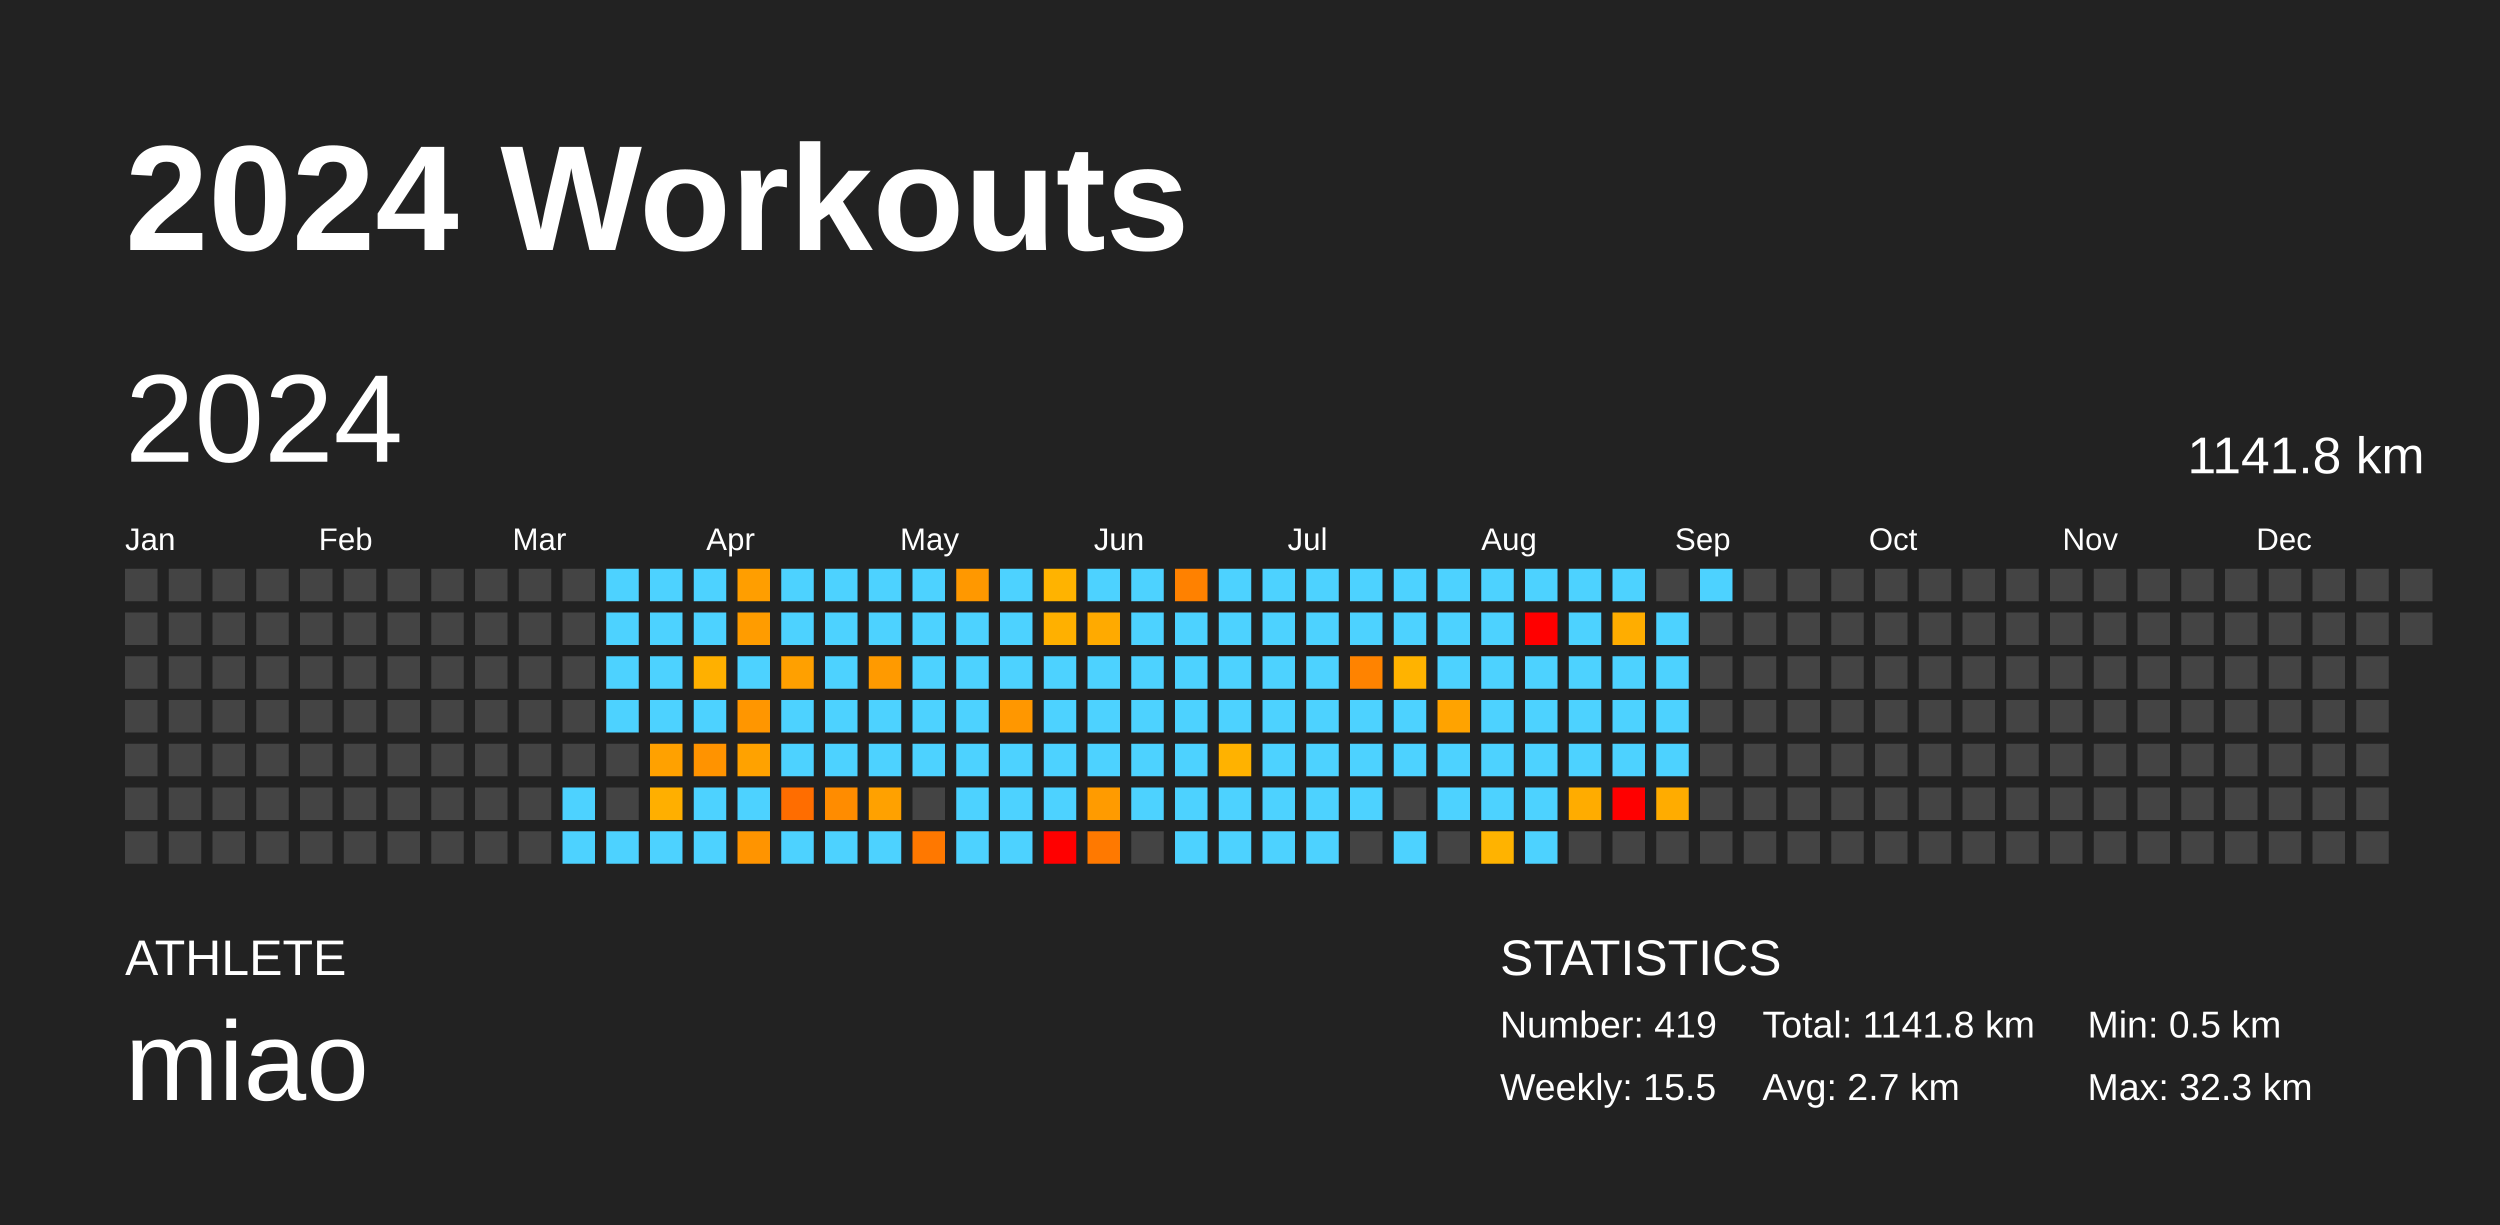
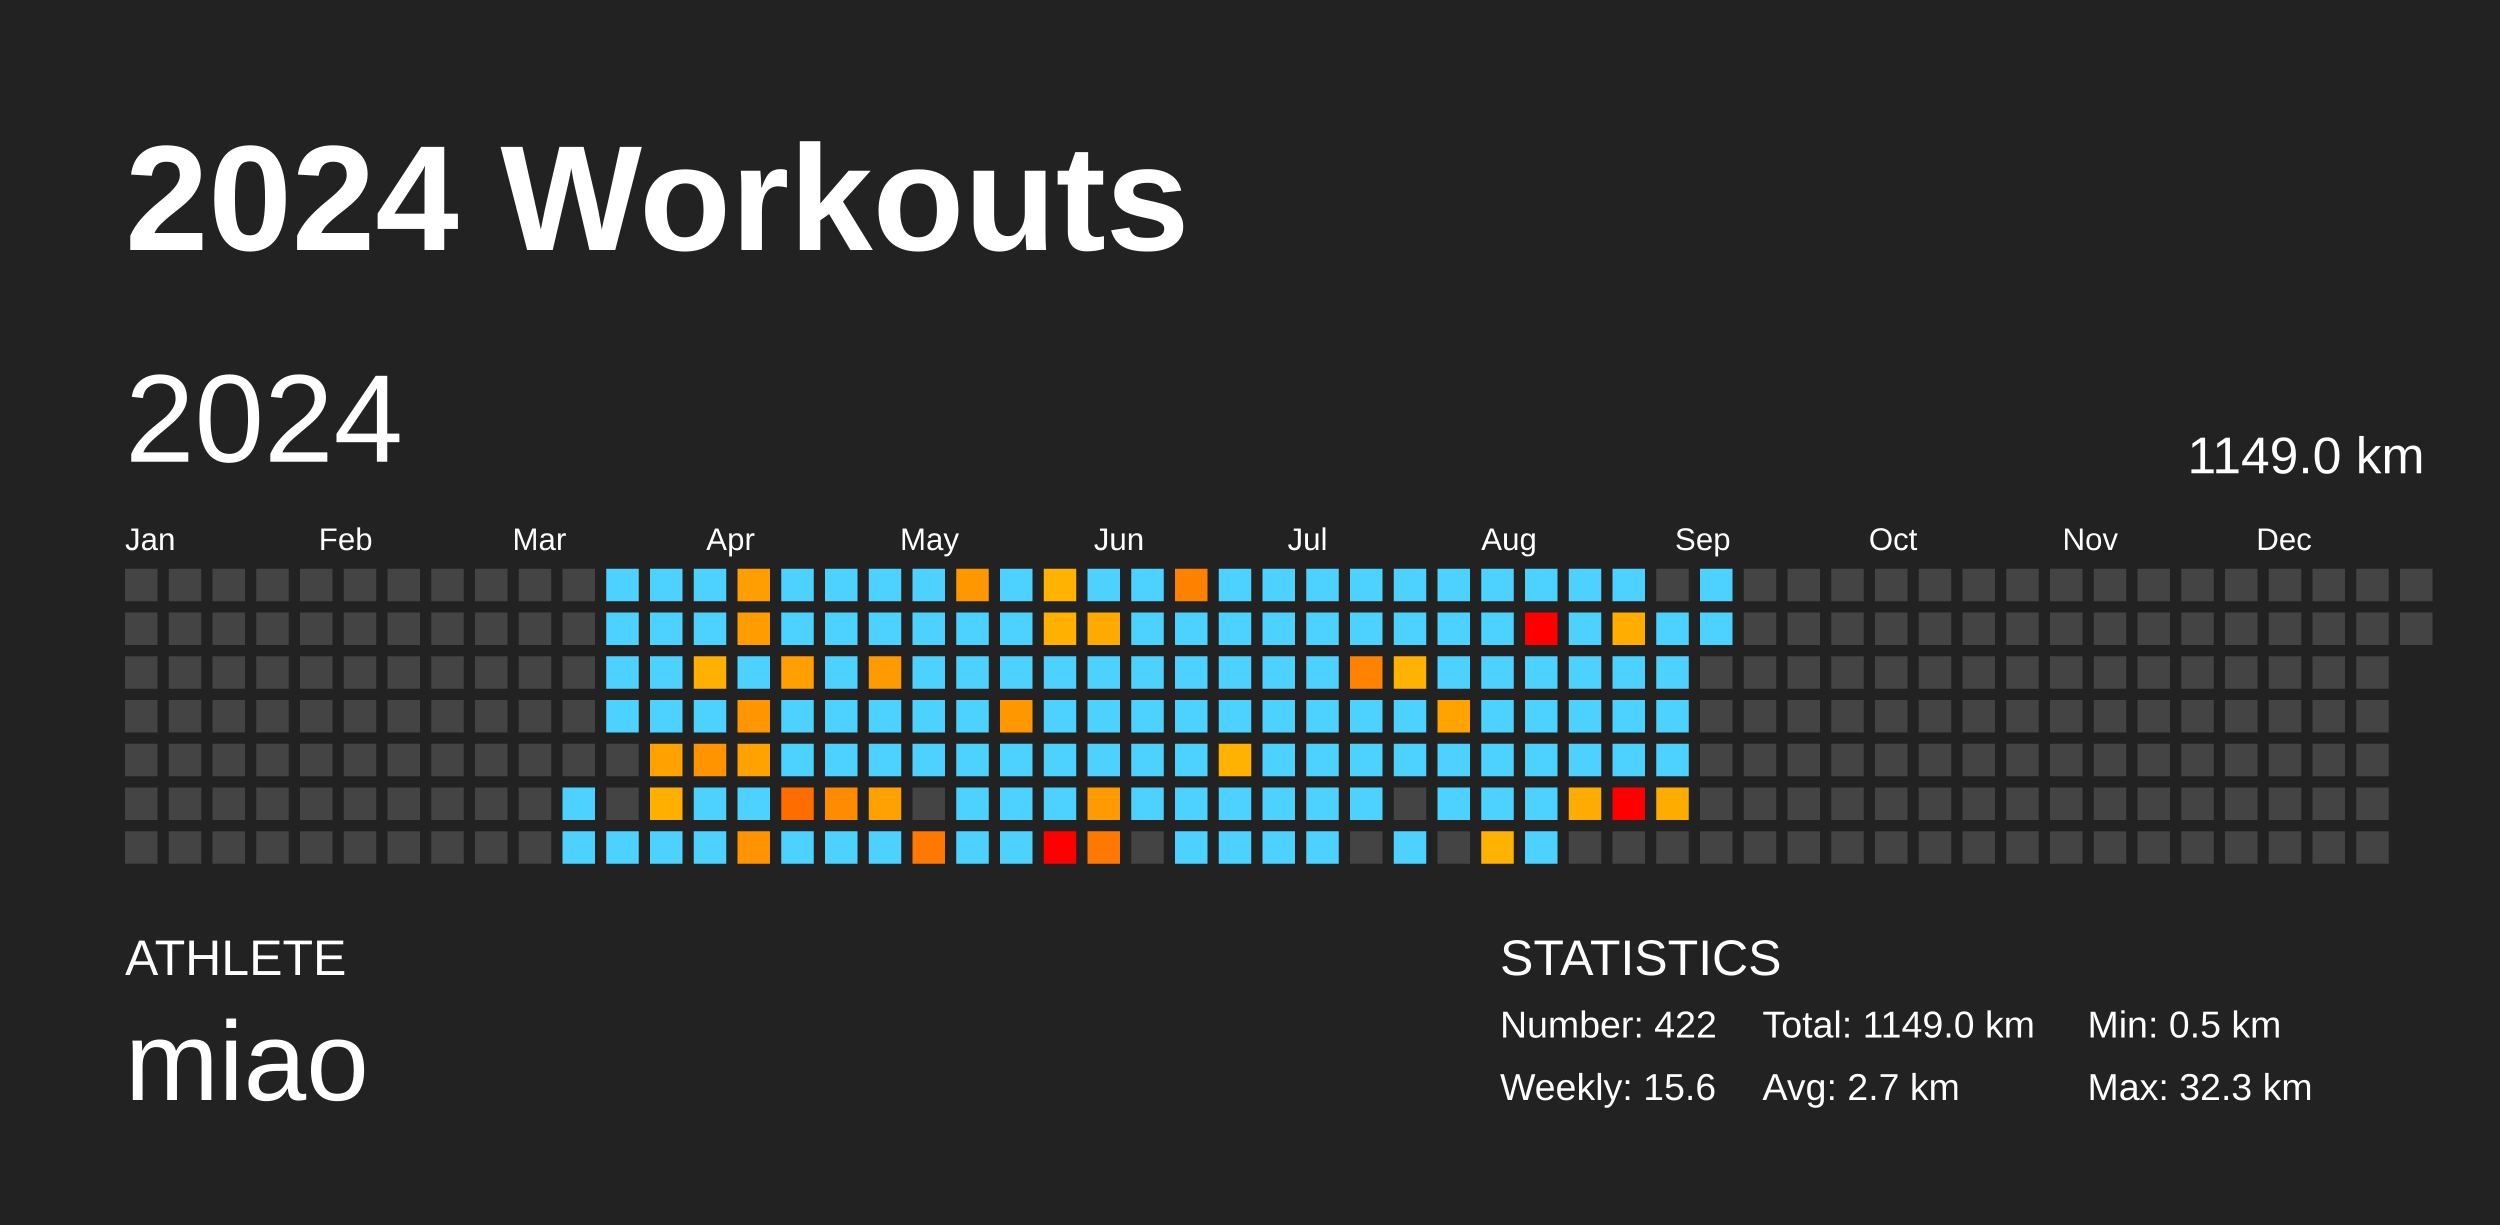
<svg xmlns="http://www.w3.org/2000/svg" baseProfile="full" height="98mm" version="1.1" viewBox="0,0,200,98" width="200mm">
  <defs />
  <rect fill="#222222" height="98" width="200" x="0" y="0" />
  <text fill="#FFFFFF" style="font-size:12px; font-family:Arial; font-weight:bold;" x="10" y="20">2024 Workouts</text>
  <text fill="#FFFFFF" style="font-size:4px; font-family:Arial" x="10" y="78">ATHLETE</text>
  <text fill="#FFFFFF" style="font-size:9px; font-family:Arial" x="10" y="88">miao</text>
  <text fill="#FFFFFF" style="font-size:4px; font-family:Arial" x="120" y="78">STATISTICS</text>
-   <text fill="#FFFFFF" style="font-size:3px; font-family:Arial" x="120" y="83">Number: 419</text>
-   <text fill="#FFFFFF" style="font-size:3px; font-family:Arial" x="120" y="88">Weekly: 15.5</text>
-   <text fill="#FFFFFF" style="font-size:3px; font-family:Arial" x="141" y="83">Total: 1141.8 km</text>
+   <text fill="#FFFFFF" style="font-size:3px; font-family:Arial" x="120" y="83">Number: 422</text>
+   <text fill="#FFFFFF" style="font-size:3px; font-family:Arial" x="120" y="88">Weekly: 15.6</text>
+   <text fill="#FFFFFF" style="font-size:3px; font-family:Arial" x="141" y="83">Total: 1149.0 km</text>
  <text fill="#FFFFFF" style="font-size:3px; font-family:Arial" x="141" y="88">Avg: 2.7 km</text>
  <text fill="#FFFFFF" style="font-size:3px; font-family:Arial" x="167" y="83">Min: 0.5 km</text>
  <text fill="#FFFFFF" style="font-size:3px; font-family:Arial" x="167" y="88">Max: 32.3 km</text>
  <text dominant-baseline="hanging" fill="#FFFFFF" style="font-size:10.0px; font-family:Arial;" x="10" y="30">2024</text>
-   <text dominant-baseline="hanging" fill="#FFFFFF" style="font-size:4.125px; font-family:Arial;" x="175" y="35">1141.8 km</text>
+   <text dominant-baseline="hanging" fill="#FFFFFF" style="font-size:4.125px; font-family:Arial;" x="175" y="35">1149.0 km</text>
  <text fill="#FFFFFF" style="font-size:2.5px; font-family:Arial" x="10.0" y="44">Jan</text>
  <text fill="#FFFFFF" style="font-size:2.5px; font-family:Arial" x="25.5" y="44">Feb</text>
  <text fill="#FFFFFF" style="font-size:2.5px; font-family:Arial" x="41.0" y="44">Mar</text>
  <text fill="#FFFFFF" style="font-size:2.5px; font-family:Arial" x="56.5" y="44">Apr</text>
  <text fill="#FFFFFF" style="font-size:2.5px; font-family:Arial" x="72.0" y="44">May</text>
  <text fill="#FFFFFF" style="font-size:2.5px; font-family:Arial" x="87.5" y="44">Jun</text>
  <text fill="#FFFFFF" style="font-size:2.5px; font-family:Arial" x="103.0" y="44">Jul</text>
  <text fill="#FFFFFF" style="font-size:2.5px; font-family:Arial" x="118.5" y="44">Aug</text>
  <text fill="#FFFFFF" style="font-size:2.5px; font-family:Arial" x="134.0" y="44">Sep</text>
  <text fill="#FFFFFF" style="font-size:2.5px; font-family:Arial" x="149.5" y="44">Oct</text>
  <text fill="#FFFFFF" style="font-size:2.5px; font-family:Arial" x="165.0" y="44">Nov</text>
  <text fill="#FFFFFF" style="font-size:2.5px; font-family:Arial" x="180.5" y="44">Dec</text>
  <rect fill="#444444" height="2.6" width="2.6" x="10.0" y="45.5" />
  <rect fill="#444444" height="2.6" width="2.6" x="10.0" y="49.0" />
  <rect fill="#444444" height="2.6" width="2.6" x="10.0" y="52.5" />
  <rect fill="#444444" height="2.6" width="2.6" x="10.0" y="56.0" />
  <rect fill="#444444" height="2.6" width="2.6" x="10.0" y="59.5" />
  <rect fill="#444444" height="2.6" width="2.6" x="10.0" y="63.0" />
  <rect fill="#444444" height="2.6" width="2.6" x="10.0" y="66.5" />
  <rect fill="#444444" height="2.6" width="2.6" x="13.5" y="45.5" />
  <rect fill="#444444" height="2.6" width="2.6" x="13.5" y="49.0" />
  <rect fill="#444444" height="2.6" width="2.6" x="13.5" y="52.5" />
  <rect fill="#444444" height="2.6" width="2.6" x="13.5" y="56.0" />
  <rect fill="#444444" height="2.6" width="2.6" x="13.5" y="59.5" />
  <rect fill="#444444" height="2.6" width="2.6" x="13.5" y="63.0" />
  <rect fill="#444444" height="2.6" width="2.6" x="13.5" y="66.5" />
  <rect fill="#444444" height="2.6" width="2.6" x="17.0" y="45.5" />
  <rect fill="#444444" height="2.6" width="2.6" x="17.0" y="49.0" />
  <rect fill="#444444" height="2.6" width="2.6" x="17.0" y="52.5" />
  <rect fill="#444444" height="2.6" width="2.6" x="17.0" y="56.0" />
  <rect fill="#444444" height="2.6" width="2.6" x="17.0" y="59.5" />
  <rect fill="#444444" height="2.6" width="2.6" x="17.0" y="63.0" />
  <rect fill="#444444" height="2.6" width="2.6" x="17.0" y="66.5" />
  <rect fill="#444444" height="2.6" width="2.6" x="20.5" y="45.5" />
  <rect fill="#444444" height="2.6" width="2.6" x="20.5" y="49.0" />
  <rect fill="#444444" height="2.6" width="2.6" x="20.5" y="52.5" />
  <rect fill="#444444" height="2.6" width="2.6" x="20.5" y="56.0" />
  <rect fill="#444444" height="2.6" width="2.6" x="20.5" y="59.5" />
  <rect fill="#444444" height="2.6" width="2.6" x="20.5" y="63.0" />
  <rect fill="#444444" height="2.6" width="2.6" x="20.5" y="66.5" />
  <rect fill="#444444" height="2.6" width="2.6" x="24.0" y="45.5" />
  <rect fill="#444444" height="2.6" width="2.6" x="24.0" y="49.0" />
  <rect fill="#444444" height="2.6" width="2.6" x="24.0" y="52.5" />
  <rect fill="#444444" height="2.6" width="2.6" x="24.0" y="56.0" />
  <rect fill="#444444" height="2.6" width="2.6" x="24.0" y="59.5" />
  <rect fill="#444444" height="2.6" width="2.6" x="24.0" y="63.0" />
  <rect fill="#444444" height="2.6" width="2.6" x="24.0" y="66.5" />
  <rect fill="#444444" height="2.6" width="2.6" x="27.5" y="45.5" />
  <rect fill="#444444" height="2.6" width="2.6" x="27.5" y="49.0" />
  <rect fill="#444444" height="2.6" width="2.6" x="27.5" y="52.5" />
  <rect fill="#444444" height="2.6" width="2.6" x="27.5" y="56.0" />
  <rect fill="#444444" height="2.6" width="2.6" x="27.5" y="59.5" />
  <rect fill="#444444" height="2.6" width="2.6" x="27.5" y="63.0" />
  <rect fill="#444444" height="2.6" width="2.6" x="27.5" y="66.5" />
  <rect fill="#444444" height="2.6" width="2.6" x="31.0" y="45.5" />
  <rect fill="#444444" height="2.6" width="2.6" x="31.0" y="49.0" />
  <rect fill="#444444" height="2.6" width="2.6" x="31.0" y="52.5" />
  <rect fill="#444444" height="2.6" width="2.6" x="31.0" y="56.0" />
  <rect fill="#444444" height="2.6" width="2.6" x="31.0" y="59.5" />
  <rect fill="#444444" height="2.6" width="2.6" x="31.0" y="63.0" />
  <rect fill="#444444" height="2.6" width="2.6" x="31.0" y="66.5" />
  <rect fill="#444444" height="2.6" width="2.6" x="34.5" y="45.5" />
  <rect fill="#444444" height="2.6" width="2.6" x="34.5" y="49.0" />
  <rect fill="#444444" height="2.6" width="2.6" x="34.5" y="52.5" />
  <rect fill="#444444" height="2.6" width="2.6" x="34.5" y="56.0" />
  <rect fill="#444444" height="2.6" width="2.6" x="34.5" y="59.5" />
  <rect fill="#444444" height="2.6" width="2.6" x="34.5" y="63.0" />
  <rect fill="#444444" height="2.6" width="2.6" x="34.5" y="66.5" />
  <rect fill="#444444" height="2.6" width="2.6" x="38.0" y="45.5" />
  <rect fill="#444444" height="2.6" width="2.6" x="38.0" y="49.0" />
  <rect fill="#444444" height="2.6" width="2.6" x="38.0" y="52.5" />
  <rect fill="#444444" height="2.6" width="2.6" x="38.0" y="56.0" />
  <rect fill="#444444" height="2.6" width="2.6" x="38.0" y="59.5" />
  <rect fill="#444444" height="2.6" width="2.6" x="38.0" y="63.0" />
  <rect fill="#444444" height="2.6" width="2.6" x="38.0" y="66.5" />
  <rect fill="#444444" height="2.6" width="2.6" x="41.5" y="45.5" />
  <rect fill="#444444" height="2.6" width="2.6" x="41.5" y="49.0" />
  <rect fill="#444444" height="2.6" width="2.6" x="41.5" y="52.5" />
  <rect fill="#444444" height="2.6" width="2.6" x="41.5" y="56.0" />
  <rect fill="#444444" height="2.6" width="2.6" x="41.5" y="59.5" />
  <rect fill="#444444" height="2.6" width="2.6" x="41.5" y="63.0" />
  <rect fill="#444444" height="2.6" width="2.6" x="41.5" y="66.5" />
  <rect fill="#444444" height="2.6" width="2.6" x="45.0" y="45.5" />
  <rect fill="#444444" height="2.6" width="2.6" x="45.0" y="49.0" />
  <rect fill="#444444" height="2.6" width="2.6" x="45.0" y="52.5" />
  <rect fill="#444444" height="2.6" width="2.6" x="45.0" y="56.0" />
  <rect fill="#444444" height="2.6" width="2.6" x="45.0" y="59.5" />
  <rect fill="#4dd2ff" height="2.6" width="2.6" x="45.0" y="63.0" />
  <rect fill="#4dd2ff" height="2.6" width="2.6" x="45.0" y="66.5" />
  <rect fill="#4dd2ff" height="2.6" width="2.6" x="48.5" y="45.5" />
  <rect fill="#4dd2ff" height="2.6" width="2.6" x="48.5" y="49.0" />
  <rect fill="#4dd2ff" height="2.6" width="2.6" x="48.5" y="52.5" />
  <rect fill="#4dd2ff" height="2.6" width="2.6" x="48.5" y="56.0" />
  <rect fill="#444444" height="2.6" width="2.6" x="48.5" y="59.5" />
  <rect fill="#444444" height="2.6" width="2.6" x="48.5" y="63.0" />
  <rect fill="#4dd2ff" height="2.6" width="2.6" x="48.5" y="66.5" />
  <rect fill="#4dd2ff" height="2.6" width="2.6" x="52.0" y="45.5" />
  <rect fill="#4dd2ff" height="2.6" width="2.6" x="52.0" y="49.0" />
  <rect fill="#4dd2ff" height="2.6" width="2.6" x="52.0" y="52.5" />
  <rect fill="#4dd2ff" height="2.6" width="2.6" x="52.0" y="56.0" />
  <rect fill="#ffa100" height="2.6" width="2.6" x="52.0" y="59.5" />
  <rect fill="#ffaf00" height="2.6" width="2.6" x="52.0" y="63.0" />
  <rect fill="#4dd2ff" height="2.6" width="2.6" x="52.0" y="66.5" />
  <rect fill="#4dd2ff" height="2.6" width="2.6" x="55.5" y="45.5" />
  <rect fill="#4dd2ff" height="2.6" width="2.6" x="55.5" y="49.0" />
  <rect fill="#ffb000" height="2.6" width="2.6" x="55.5" y="52.5" />
  <rect fill="#4dd2ff" height="2.6" width="2.6" x="55.5" y="56.0" />
  <rect fill="#ff9300" height="2.6" width="2.6" x="55.5" y="59.5" />
  <rect fill="#4dd2ff" height="2.6" width="2.6" x="55.5" y="63.0" />
  <rect fill="#4dd2ff" height="2.6" width="2.6" x="55.5" y="66.5" />
  <rect fill="#ff9e00" height="2.6" width="2.6" x="59.0" y="45.5" />
  <rect fill="#ff9c00" height="2.6" width="2.6" x="59.0" y="49.0" />
  <rect fill="#4dd2ff" height="2.6" width="2.6" x="59.0" y="52.5" />
  <rect fill="#ff9600" height="2.6" width="2.6" x="59.0" y="56.0" />
  <rect fill="#ffa200" height="2.6" width="2.6" x="59.0" y="59.5" />
  <rect fill="#4dd2ff" height="2.6" width="2.6" x="59.0" y="63.0" />
  <rect fill="#ff9400" height="2.6" width="2.6" x="59.0" y="66.5" />
  <rect fill="#4dd2ff" height="2.6" width="2.6" x="62.5" y="45.5" />
  <rect fill="#4dd2ff" height="2.6" width="2.6" x="62.5" y="49.0" />
  <rect fill="#ffa000" height="2.6" width="2.6" x="62.5" y="52.5" />
  <rect fill="#4dd2ff" height="2.6" width="2.6" x="62.5" y="56.0" />
  <rect fill="#4dd2ff" height="2.6" width="2.6" x="62.5" y="59.5" />
  <rect fill="#ff6d00" height="2.6" width="2.6" x="62.5" y="63.0" />
  <rect fill="#4dd2ff" height="2.6" width="2.6" x="62.5" y="66.5" />
  <rect fill="#4dd2ff" height="2.6" width="2.6" x="66.0" y="45.5" />
  <rect fill="#4dd2ff" height="2.6" width="2.6" x="66.0" y="49.0" />
  <rect fill="#4dd2ff" height="2.6" width="2.6" x="66.0" y="52.5" />
  <rect fill="#4dd2ff" height="2.6" width="2.6" x="66.0" y="56.0" />
  <rect fill="#4dd2ff" height="2.6" width="2.6" x="66.0" y="59.5" />
  <rect fill="#ff8c00" height="2.6" width="2.6" x="66.0" y="63.0" />
  <rect fill="#4dd2ff" height="2.6" width="2.6" x="66.0" y="66.5" />
  <rect fill="#4dd2ff" height="2.6" width="2.6" x="69.5" y="45.5" />
  <rect fill="#4dd2ff" height="2.6" width="2.6" x="69.5" y="49.0" />
  <rect fill="#ff9a00" height="2.6" width="2.6" x="69.5" y="52.5" />
  <rect fill="#4dd2ff" height="2.6" width="2.6" x="69.5" y="56.0" />
  <rect fill="#4dd2ff" height="2.6" width="2.6" x="69.5" y="59.5" />
  <rect fill="#ffa100" height="2.6" width="2.6" x="69.5" y="63.0" />
  <rect fill="#4dd2ff" height="2.6" width="2.6" x="69.5" y="66.5" />
  <rect fill="#4dd2ff" height="2.6" width="2.6" x="73.0" y="45.5" />
  <rect fill="#4dd2ff" height="2.6" width="2.6" x="73.0" y="49.0" />
  <rect fill="#4dd2ff" height="2.6" width="2.6" x="73.0" y="52.5" />
  <rect fill="#4dd2ff" height="2.6" width="2.6" x="73.0" y="56.0" />
  <rect fill="#4dd2ff" height="2.6" width="2.6" x="73.0" y="59.5" />
  <rect fill="#444444" height="2.6" width="2.6" x="73.0" y="63.0" />
  <rect fill="#ff7800" height="2.6" width="2.6" x="73.0" y="66.5" />
  <rect fill="#ff9800" height="2.6" width="2.6" x="76.5" y="45.5" />
  <rect fill="#4dd2ff" height="2.6" width="2.6" x="76.5" y="49.0" />
  <rect fill="#4dd2ff" height="2.6" width="2.6" x="76.5" y="52.5" />
  <rect fill="#4dd2ff" height="2.6" width="2.6" x="76.5" y="56.0" />
  <rect fill="#4dd2ff" height="2.6" width="2.6" x="76.5" y="59.5" />
  <rect fill="#4dd2ff" height="2.6" width="2.6" x="76.5" y="63.0" />
  <rect fill="#4dd2ff" height="2.6" width="2.6" x="76.5" y="66.5" />
  <rect fill="#4dd2ff" height="2.6" width="2.6" x="80.0" y="45.5" />
  <rect fill="#4dd2ff" height="2.6" width="2.6" x="80.0" y="49.0" />
  <rect fill="#4dd2ff" height="2.6" width="2.6" x="80.0" y="52.5" />
  <rect fill="#ff9700" height="2.6" width="2.6" x="80.0" y="56.0" />
  <rect fill="#4dd2ff" height="2.6" width="2.6" x="80.0" y="59.5" />
  <rect fill="#4dd2ff" height="2.6" width="2.6" x="80.0" y="63.0" />
  <rect fill="#4dd2ff" height="2.6" width="2.6" x="80.0" y="66.5" />
  <rect fill="#ffb300" height="2.6" width="2.6" x="83.5" y="45.5" />
  <rect fill="#ffb000" height="2.6" width="2.6" x="83.5" y="49.0" />
  <rect fill="#4dd2ff" height="2.6" width="2.6" x="83.5" y="52.5" />
  <rect fill="#4dd2ff" height="2.6" width="2.6" x="83.5" y="56.0" />
  <rect fill="#4dd2ff" height="2.6" width="2.6" x="83.5" y="59.5" />
  <rect fill="#4dd2ff" height="2.6" width="2.6" x="83.5" y="63.0" />
  <rect fill="red" height="2.6" width="2.6" x="83.5" y="66.5" />
  <rect fill="#4dd2ff" height="2.6" width="2.6" x="87.0" y="45.5" />
  <rect fill="#ffaa00" height="2.6" width="2.6" x="87.0" y="49.0" />
  <rect fill="#4dd2ff" height="2.6" width="2.6" x="87.0" y="52.5" />
  <rect fill="#4dd2ff" height="2.6" width="2.6" x="87.0" y="56.0" />
  <rect fill="#4dd2ff" height="2.6" width="2.6" x="87.0" y="59.5" />
  <rect fill="#ff9b00" height="2.6" width="2.6" x="87.0" y="63.0" />
  <rect fill="#ff7900" height="2.6" width="2.6" x="87.0" y="66.5" />
  <rect fill="#4dd2ff" height="2.6" width="2.6" x="90.5" y="45.5" />
  <rect fill="#4dd2ff" height="2.6" width="2.6" x="90.5" y="49.0" />
  <rect fill="#4dd2ff" height="2.6" width="2.6" x="90.5" y="52.5" />
  <rect fill="#4dd2ff" height="2.6" width="2.6" x="90.5" y="56.0" />
  <rect fill="#4dd2ff" height="2.6" width="2.6" x="90.5" y="59.5" />
  <rect fill="#4dd2ff" height="2.6" width="2.6" x="90.5" y="63.0" />
  <rect fill="#444444" height="2.6" width="2.6" x="90.5" y="66.5" />
  <rect fill="#ff8100" height="2.6" width="2.6" x="94.0" y="45.5" />
  <rect fill="#4dd2ff" height="2.6" width="2.6" x="94.0" y="49.0" />
  <rect fill="#4dd2ff" height="2.6" width="2.6" x="94.0" y="52.5" />
  <rect fill="#4dd2ff" height="2.6" width="2.6" x="94.0" y="56.0" />
  <rect fill="#4dd2ff" height="2.6" width="2.6" x="94.0" y="59.5" />
  <rect fill="#4dd2ff" height="2.6" width="2.6" x="94.0" y="63.0" />
  <rect fill="#4dd2ff" height="2.6" width="2.6" x="94.0" y="66.5" />
  <rect fill="#4dd2ff" height="2.6" width="2.6" x="97.5" y="45.5" />
  <rect fill="#4dd2ff" height="2.6" width="2.6" x="97.5" y="49.0" />
  <rect fill="#4dd2ff" height="2.6" width="2.6" x="97.5" y="52.5" />
  <rect fill="#4dd2ff" height="2.6" width="2.6" x="97.5" y="56.0" />
  <rect fill="#ffb200" height="2.6" width="2.6" x="97.5" y="59.5" />
  <rect fill="#4dd2ff" height="2.6" width="2.6" x="97.5" y="63.0" />
  <rect fill="#4dd2ff" height="2.6" width="2.6" x="97.5" y="66.5" />
  <rect fill="#4dd2ff" height="2.6" width="2.6" x="101.0" y="45.5" />
  <rect fill="#4dd2ff" height="2.6" width="2.6" x="101.0" y="49.0" />
  <rect fill="#4dd2ff" height="2.6" width="2.6" x="101.0" y="52.5" />
  <rect fill="#4dd2ff" height="2.6" width="2.6" x="101.0" y="56.0" />
  <rect fill="#4dd2ff" height="2.6" width="2.6" x="101.0" y="59.5" />
  <rect fill="#4dd2ff" height="2.6" width="2.6" x="101.0" y="63.0" />
  <rect fill="#4dd2ff" height="2.6" width="2.6" x="101.0" y="66.5" />
  <rect fill="#4dd2ff" height="2.6" width="2.6" x="104.5" y="45.5" />
  <rect fill="#4dd2ff" height="2.6" width="2.6" x="104.5" y="49.0" />
  <rect fill="#4dd2ff" height="2.6" width="2.6" x="104.5" y="52.5" />
  <rect fill="#4dd2ff" height="2.6" width="2.6" x="104.5" y="56.0" />
  <rect fill="#4dd2ff" height="2.6" width="2.6" x="104.5" y="59.5" />
  <rect fill="#4dd2ff" height="2.6" width="2.6" x="104.5" y="63.0" />
  <rect fill="#4dd2ff" height="2.6" width="2.6" x="104.5" y="66.5" />
  <rect fill="#4dd2ff" height="2.6" width="2.6" x="108.0" y="45.5" />
  <rect fill="#4dd2ff" height="2.6" width="2.6" x="108.0" y="49.0" />
  <rect fill="#ff8300" height="2.6" width="2.6" x="108.0" y="52.5" />
  <rect fill="#4dd2ff" height="2.6" width="2.6" x="108.0" y="56.0" />
  <rect fill="#4dd2ff" height="2.6" width="2.6" x="108.0" y="59.5" />
  <rect fill="#4dd2ff" height="2.6" width="2.6" x="108.0" y="63.0" />
  <rect fill="#444444" height="2.6" width="2.6" x="108.0" y="66.5" />
  <rect fill="#4dd2ff" height="2.6" width="2.6" x="111.5" y="45.5" />
  <rect fill="#4dd2ff" height="2.6" width="2.6" x="111.5" y="49.0" />
  <rect fill="#ffb300" height="2.6" width="2.6" x="111.5" y="52.5" />
  <rect fill="#4dd2ff" height="2.6" width="2.6" x="111.5" y="56.0" />
  <rect fill="#4dd2ff" height="2.6" width="2.6" x="111.5" y="59.5" />
  <rect fill="#444444" height="2.6" width="2.6" x="111.5" y="63.0" />
  <rect fill="#4dd2ff" height="2.6" width="2.6" x="111.5" y="66.5" />
  <rect fill="#4dd2ff" height="2.6" width="2.6" x="115.0" y="45.5" />
  <rect fill="#4dd2ff" height="2.6" width="2.6" x="115.0" y="49.0" />
  <rect fill="#4dd2ff" height="2.6" width="2.6" x="115.0" y="52.5" />
  <rect fill="#ffa300" height="2.6" width="2.6" x="115.0" y="56.0" />
  <rect fill="#4dd2ff" height="2.6" width="2.6" x="115.0" y="59.5" />
  <rect fill="#4dd2ff" height="2.6" width="2.6" x="115.0" y="63.0" />
  <rect fill="#444444" height="2.6" width="2.6" x="115.0" y="66.5" />
  <rect fill="#4dd2ff" height="2.6" width="2.6" x="118.5" y="45.5" />
  <rect fill="#4dd2ff" height="2.6" width="2.6" x="118.5" y="49.0" />
  <rect fill="#4dd2ff" height="2.6" width="2.6" x="118.5" y="52.5" />
  <rect fill="#4dd2ff" height="2.6" width="2.6" x="118.5" y="56.0" />
  <rect fill="#4dd2ff" height="2.6" width="2.6" x="118.5" y="59.5" />
  <rect fill="#4dd2ff" height="2.6" width="2.6" x="118.5" y="63.0" />
  <rect fill="#ffb300" height="2.6" width="2.6" x="118.5" y="66.5" />
  <rect fill="#4dd2ff" height="2.6" width="2.6" x="122.0" y="45.5" />
  <rect fill="red" height="2.6" width="2.6" x="122.0" y="49.0" />
  <rect fill="#4dd2ff" height="2.6" width="2.6" x="122.0" y="52.5" />
  <rect fill="#4dd2ff" height="2.6" width="2.6" x="122.0" y="56.0" />
  <rect fill="#4dd2ff" height="2.6" width="2.6" x="122.0" y="59.5" />
  <rect fill="#4dd2ff" height="2.6" width="2.6" x="122.0" y="63.0" />
  <rect fill="#4dd2ff" height="2.6" width="2.6" x="122.0" y="66.5" />
  <rect fill="#4dd2ff" height="2.6" width="2.6" x="125.5" y="45.5" />
  <rect fill="#4dd2ff" height="2.6" width="2.6" x="125.5" y="49.0" />
  <rect fill="#4dd2ff" height="2.6" width="2.6" x="125.5" y="52.5" />
  <rect fill="#4dd2ff" height="2.6" width="2.6" x="125.5" y="56.0" />
  <rect fill="#4dd2ff" height="2.6" width="2.6" x="125.5" y="59.5" />
  <rect fill="#ffac00" height="2.6" width="2.6" x="125.5" y="63.0" />
  <rect fill="#444444" height="2.6" width="2.6" x="125.5" y="66.5" />
  <rect fill="#4dd2ff" height="2.6" width="2.6" x="129.0" y="45.5" />
  <rect fill="#ffad00" height="2.6" width="2.6" x="129.0" y="49.0" />
  <rect fill="#4dd2ff" height="2.6" width="2.6" x="129.0" y="52.5" />
  <rect fill="#4dd2ff" height="2.6" width="2.6" x="129.0" y="56.0" />
  <rect fill="#4dd2ff" height="2.6" width="2.6" x="129.0" y="59.5" />
  <rect fill="red" height="2.6" width="2.6" x="129.0" y="63.0" />
  <rect fill="#444444" height="2.6" width="2.6" x="129.0" y="66.5" />
  <rect fill="#444444" height="2.6" width="2.6" x="132.5" y="45.5" />
  <rect fill="#4dd2ff" height="2.6" width="2.6" x="132.5" y="49.0" />
  <rect fill="#4dd2ff" height="2.6" width="2.6" x="132.5" y="52.5" />
  <rect fill="#4dd2ff" height="2.6" width="2.6" x="132.5" y="56.0" />
  <rect fill="#4dd2ff" height="2.6" width="2.6" x="132.5" y="59.5" />
  <rect fill="#ffac00" height="2.6" width="2.6" x="132.5" y="63.0" />
  <rect fill="#444444" height="2.6" width="2.6" x="132.5" y="66.5" />
  <rect fill="#4dd2ff" height="2.6" width="2.6" x="136.0" y="45.5" />
-   <rect fill="#444444" height="2.6" width="2.6" x="136.0" y="49.0" />
+   <rect fill="#4dd2ff" height="2.6" width="2.6" x="136.0" y="49.0" />
  <rect fill="#444444" height="2.6" width="2.6" x="136.0" y="52.5" />
  <rect fill="#444444" height="2.6" width="2.6" x="136.0" y="56.0" />
  <rect fill="#444444" height="2.6" width="2.6" x="136.0" y="59.5" />
  <rect fill="#444444" height="2.6" width="2.6" x="136.0" y="63.0" />
  <rect fill="#444444" height="2.6" width="2.6" x="136.0" y="66.5" />
  <rect fill="#444444" height="2.6" width="2.6" x="139.5" y="45.5" />
  <rect fill="#444444" height="2.6" width="2.6" x="139.5" y="49.0" />
  <rect fill="#444444" height="2.6" width="2.6" x="139.5" y="52.5" />
  <rect fill="#444444" height="2.6" width="2.6" x="139.5" y="56.0" />
  <rect fill="#444444" height="2.6" width="2.6" x="139.5" y="59.5" />
  <rect fill="#444444" height="2.6" width="2.6" x="139.5" y="63.0" />
  <rect fill="#444444" height="2.6" width="2.6" x="139.5" y="66.5" />
  <rect fill="#444444" height="2.6" width="2.6" x="143.0" y="45.5" />
  <rect fill="#444444" height="2.6" width="2.6" x="143.0" y="49.0" />
  <rect fill="#444444" height="2.6" width="2.6" x="143.0" y="52.5" />
  <rect fill="#444444" height="2.6" width="2.6" x="143.0" y="56.0" />
  <rect fill="#444444" height="2.6" width="2.6" x="143.0" y="59.5" />
  <rect fill="#444444" height="2.6" width="2.6" x="143.0" y="63.0" />
  <rect fill="#444444" height="2.6" width="2.6" x="143.0" y="66.5" />
  <rect fill="#444444" height="2.6" width="2.6" x="146.5" y="45.5" />
  <rect fill="#444444" height="2.6" width="2.6" x="146.5" y="49.0" />
  <rect fill="#444444" height="2.6" width="2.6" x="146.5" y="52.5" />
  <rect fill="#444444" height="2.6" width="2.6" x="146.5" y="56.0" />
  <rect fill="#444444" height="2.6" width="2.6" x="146.5" y="59.5" />
  <rect fill="#444444" height="2.6" width="2.6" x="146.5" y="63.0" />
  <rect fill="#444444" height="2.6" width="2.6" x="146.5" y="66.5" />
  <rect fill="#444444" height="2.6" width="2.6" x="150.0" y="45.5" />
  <rect fill="#444444" height="2.6" width="2.6" x="150.0" y="49.0" />
  <rect fill="#444444" height="2.6" width="2.6" x="150.0" y="52.5" />
  <rect fill="#444444" height="2.6" width="2.6" x="150.0" y="56.0" />
  <rect fill="#444444" height="2.6" width="2.6" x="150.0" y="59.5" />
  <rect fill="#444444" height="2.6" width="2.6" x="150.0" y="63.0" />
  <rect fill="#444444" height="2.6" width="2.6" x="150.0" y="66.5" />
  <rect fill="#444444" height="2.6" width="2.6" x="153.5" y="45.5" />
  <rect fill="#444444" height="2.6" width="2.6" x="153.5" y="49.0" />
  <rect fill="#444444" height="2.6" width="2.6" x="153.5" y="52.5" />
  <rect fill="#444444" height="2.6" width="2.6" x="153.5" y="56.0" />
  <rect fill="#444444" height="2.6" width="2.6" x="153.5" y="59.5" />
  <rect fill="#444444" height="2.6" width="2.6" x="153.5" y="63.0" />
  <rect fill="#444444" height="2.6" width="2.6" x="153.5" y="66.5" />
  <rect fill="#444444" height="2.6" width="2.6" x="157.0" y="45.5" />
  <rect fill="#444444" height="2.6" width="2.6" x="157.0" y="49.0" />
  <rect fill="#444444" height="2.6" width="2.6" x="157.0" y="52.5" />
  <rect fill="#444444" height="2.6" width="2.6" x="157.0" y="56.0" />
  <rect fill="#444444" height="2.6" width="2.6" x="157.0" y="59.5" />
  <rect fill="#444444" height="2.6" width="2.6" x="157.0" y="63.0" />
  <rect fill="#444444" height="2.6" width="2.6" x="157.0" y="66.5" />
  <rect fill="#444444" height="2.6" width="2.6" x="160.5" y="45.5" />
  <rect fill="#444444" height="2.6" width="2.6" x="160.5" y="49.0" />
  <rect fill="#444444" height="2.6" width="2.6" x="160.5" y="52.5" />
  <rect fill="#444444" height="2.6" width="2.6" x="160.5" y="56.0" />
  <rect fill="#444444" height="2.6" width="2.6" x="160.5" y="59.5" />
  <rect fill="#444444" height="2.6" width="2.6" x="160.5" y="63.0" />
  <rect fill="#444444" height="2.6" width="2.6" x="160.5" y="66.5" />
  <rect fill="#444444" height="2.6" width="2.6" x="164.0" y="45.5" />
  <rect fill="#444444" height="2.6" width="2.6" x="164.0" y="49.0" />
  <rect fill="#444444" height="2.6" width="2.6" x="164.0" y="52.5" />
  <rect fill="#444444" height="2.6" width="2.6" x="164.0" y="56.0" />
  <rect fill="#444444" height="2.6" width="2.6" x="164.0" y="59.5" />
  <rect fill="#444444" height="2.6" width="2.6" x="164.0" y="63.0" />
  <rect fill="#444444" height="2.6" width="2.6" x="164.0" y="66.5" />
  <rect fill="#444444" height="2.6" width="2.6" x="167.5" y="45.5" />
  <rect fill="#444444" height="2.6" width="2.6" x="167.5" y="49.0" />
  <rect fill="#444444" height="2.6" width="2.6" x="167.5" y="52.5" />
  <rect fill="#444444" height="2.6" width="2.6" x="167.5" y="56.0" />
  <rect fill="#444444" height="2.6" width="2.6" x="167.5" y="59.5" />
  <rect fill="#444444" height="2.6" width="2.6" x="167.5" y="63.0" />
  <rect fill="#444444" height="2.6" width="2.6" x="167.5" y="66.5" />
  <rect fill="#444444" height="2.6" width="2.6" x="171.0" y="45.5" />
  <rect fill="#444444" height="2.6" width="2.6" x="171.0" y="49.0" />
  <rect fill="#444444" height="2.6" width="2.6" x="171.0" y="52.5" />
  <rect fill="#444444" height="2.6" width="2.6" x="171.0" y="56.0" />
  <rect fill="#444444" height="2.6" width="2.6" x="171.0" y="59.5" />
  <rect fill="#444444" height="2.6" width="2.6" x="171.0" y="63.0" />
  <rect fill="#444444" height="2.6" width="2.6" x="171.0" y="66.5" />
  <rect fill="#444444" height="2.6" width="2.6" x="174.5" y="45.5" />
  <rect fill="#444444" height="2.6" width="2.6" x="174.5" y="49.0" />
  <rect fill="#444444" height="2.6" width="2.6" x="174.5" y="52.5" />
  <rect fill="#444444" height="2.6" width="2.6" x="174.5" y="56.0" />
  <rect fill="#444444" height="2.6" width="2.6" x="174.5" y="59.5" />
  <rect fill="#444444" height="2.6" width="2.6" x="174.5" y="63.0" />
  <rect fill="#444444" height="2.6" width="2.6" x="174.5" y="66.5" />
  <rect fill="#444444" height="2.6" width="2.6" x="178.0" y="45.5" />
  <rect fill="#444444" height="2.6" width="2.6" x="178.0" y="49.0" />
  <rect fill="#444444" height="2.6" width="2.6" x="178.0" y="52.5" />
  <rect fill="#444444" height="2.6" width="2.6" x="178.0" y="56.0" />
  <rect fill="#444444" height="2.6" width="2.6" x="178.0" y="59.5" />
  <rect fill="#444444" height="2.6" width="2.6" x="178.0" y="63.0" />
  <rect fill="#444444" height="2.6" width="2.6" x="178.0" y="66.5" />
  <rect fill="#444444" height="2.6" width="2.6" x="181.5" y="45.5" />
  <rect fill="#444444" height="2.6" width="2.6" x="181.5" y="49.0" />
  <rect fill="#444444" height="2.6" width="2.6" x="181.5" y="52.5" />
  <rect fill="#444444" height="2.6" width="2.6" x="181.5" y="56.0" />
  <rect fill="#444444" height="2.6" width="2.6" x="181.5" y="59.5" />
  <rect fill="#444444" height="2.6" width="2.6" x="181.5" y="63.0" />
  <rect fill="#444444" height="2.6" width="2.6" x="181.5" y="66.5" />
  <rect fill="#444444" height="2.6" width="2.6" x="185.0" y="45.5" />
  <rect fill="#444444" height="2.6" width="2.6" x="185.0" y="49.0" />
  <rect fill="#444444" height="2.6" width="2.6" x="185.0" y="52.5" />
  <rect fill="#444444" height="2.6" width="2.6" x="185.0" y="56.0" />
  <rect fill="#444444" height="2.6" width="2.6" x="185.0" y="59.5" />
  <rect fill="#444444" height="2.6" width="2.6" x="185.0" y="63.0" />
  <rect fill="#444444" height="2.6" width="2.6" x="185.0" y="66.5" />
  <rect fill="#444444" height="2.6" width="2.6" x="188.5" y="45.5" />
  <rect fill="#444444" height="2.6" width="2.6" x="188.5" y="49.0" />
  <rect fill="#444444" height="2.6" width="2.6" x="188.5" y="52.5" />
  <rect fill="#444444" height="2.6" width="2.6" x="188.5" y="56.0" />
  <rect fill="#444444" height="2.6" width="2.6" x="188.5" y="59.5" />
  <rect fill="#444444" height="2.6" width="2.6" x="188.5" y="63.0" />
  <rect fill="#444444" height="2.6" width="2.6" x="188.5" y="66.5" />
  <rect fill="#444444" height="2.6" width="2.6" x="192.0" y="45.5" />
  <rect fill="#444444" height="2.6" width="2.6" x="192.0" y="49.0" />
</svg>
